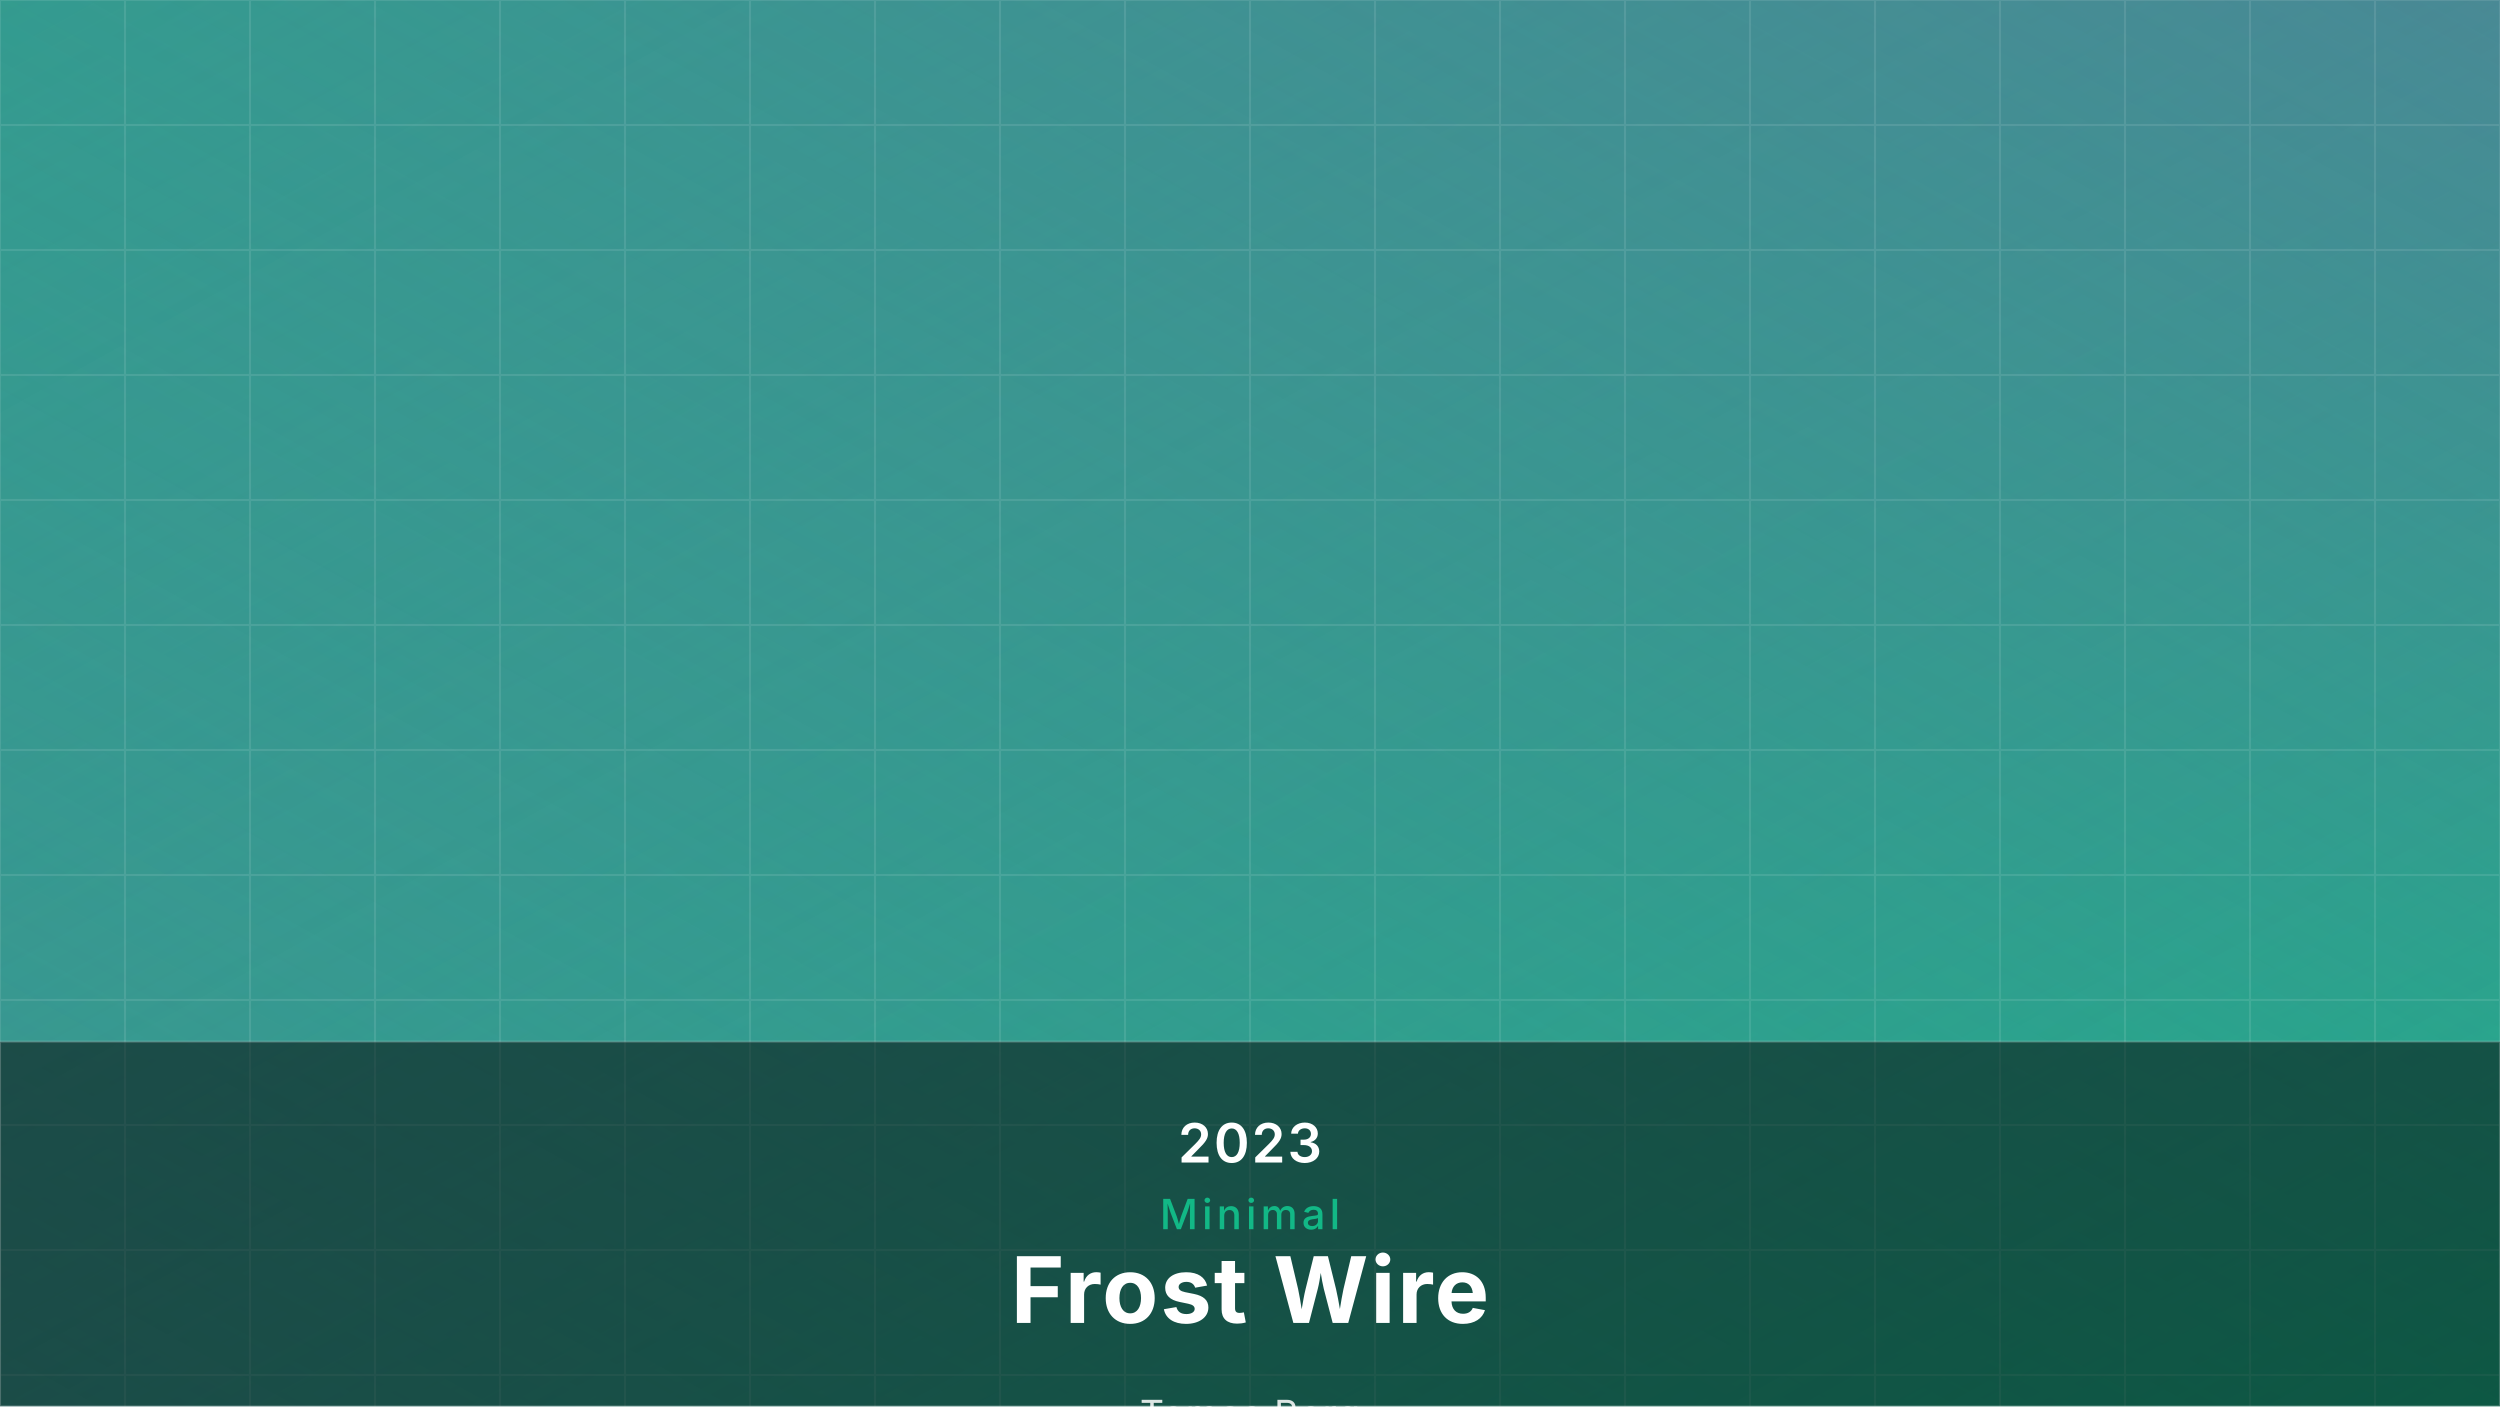
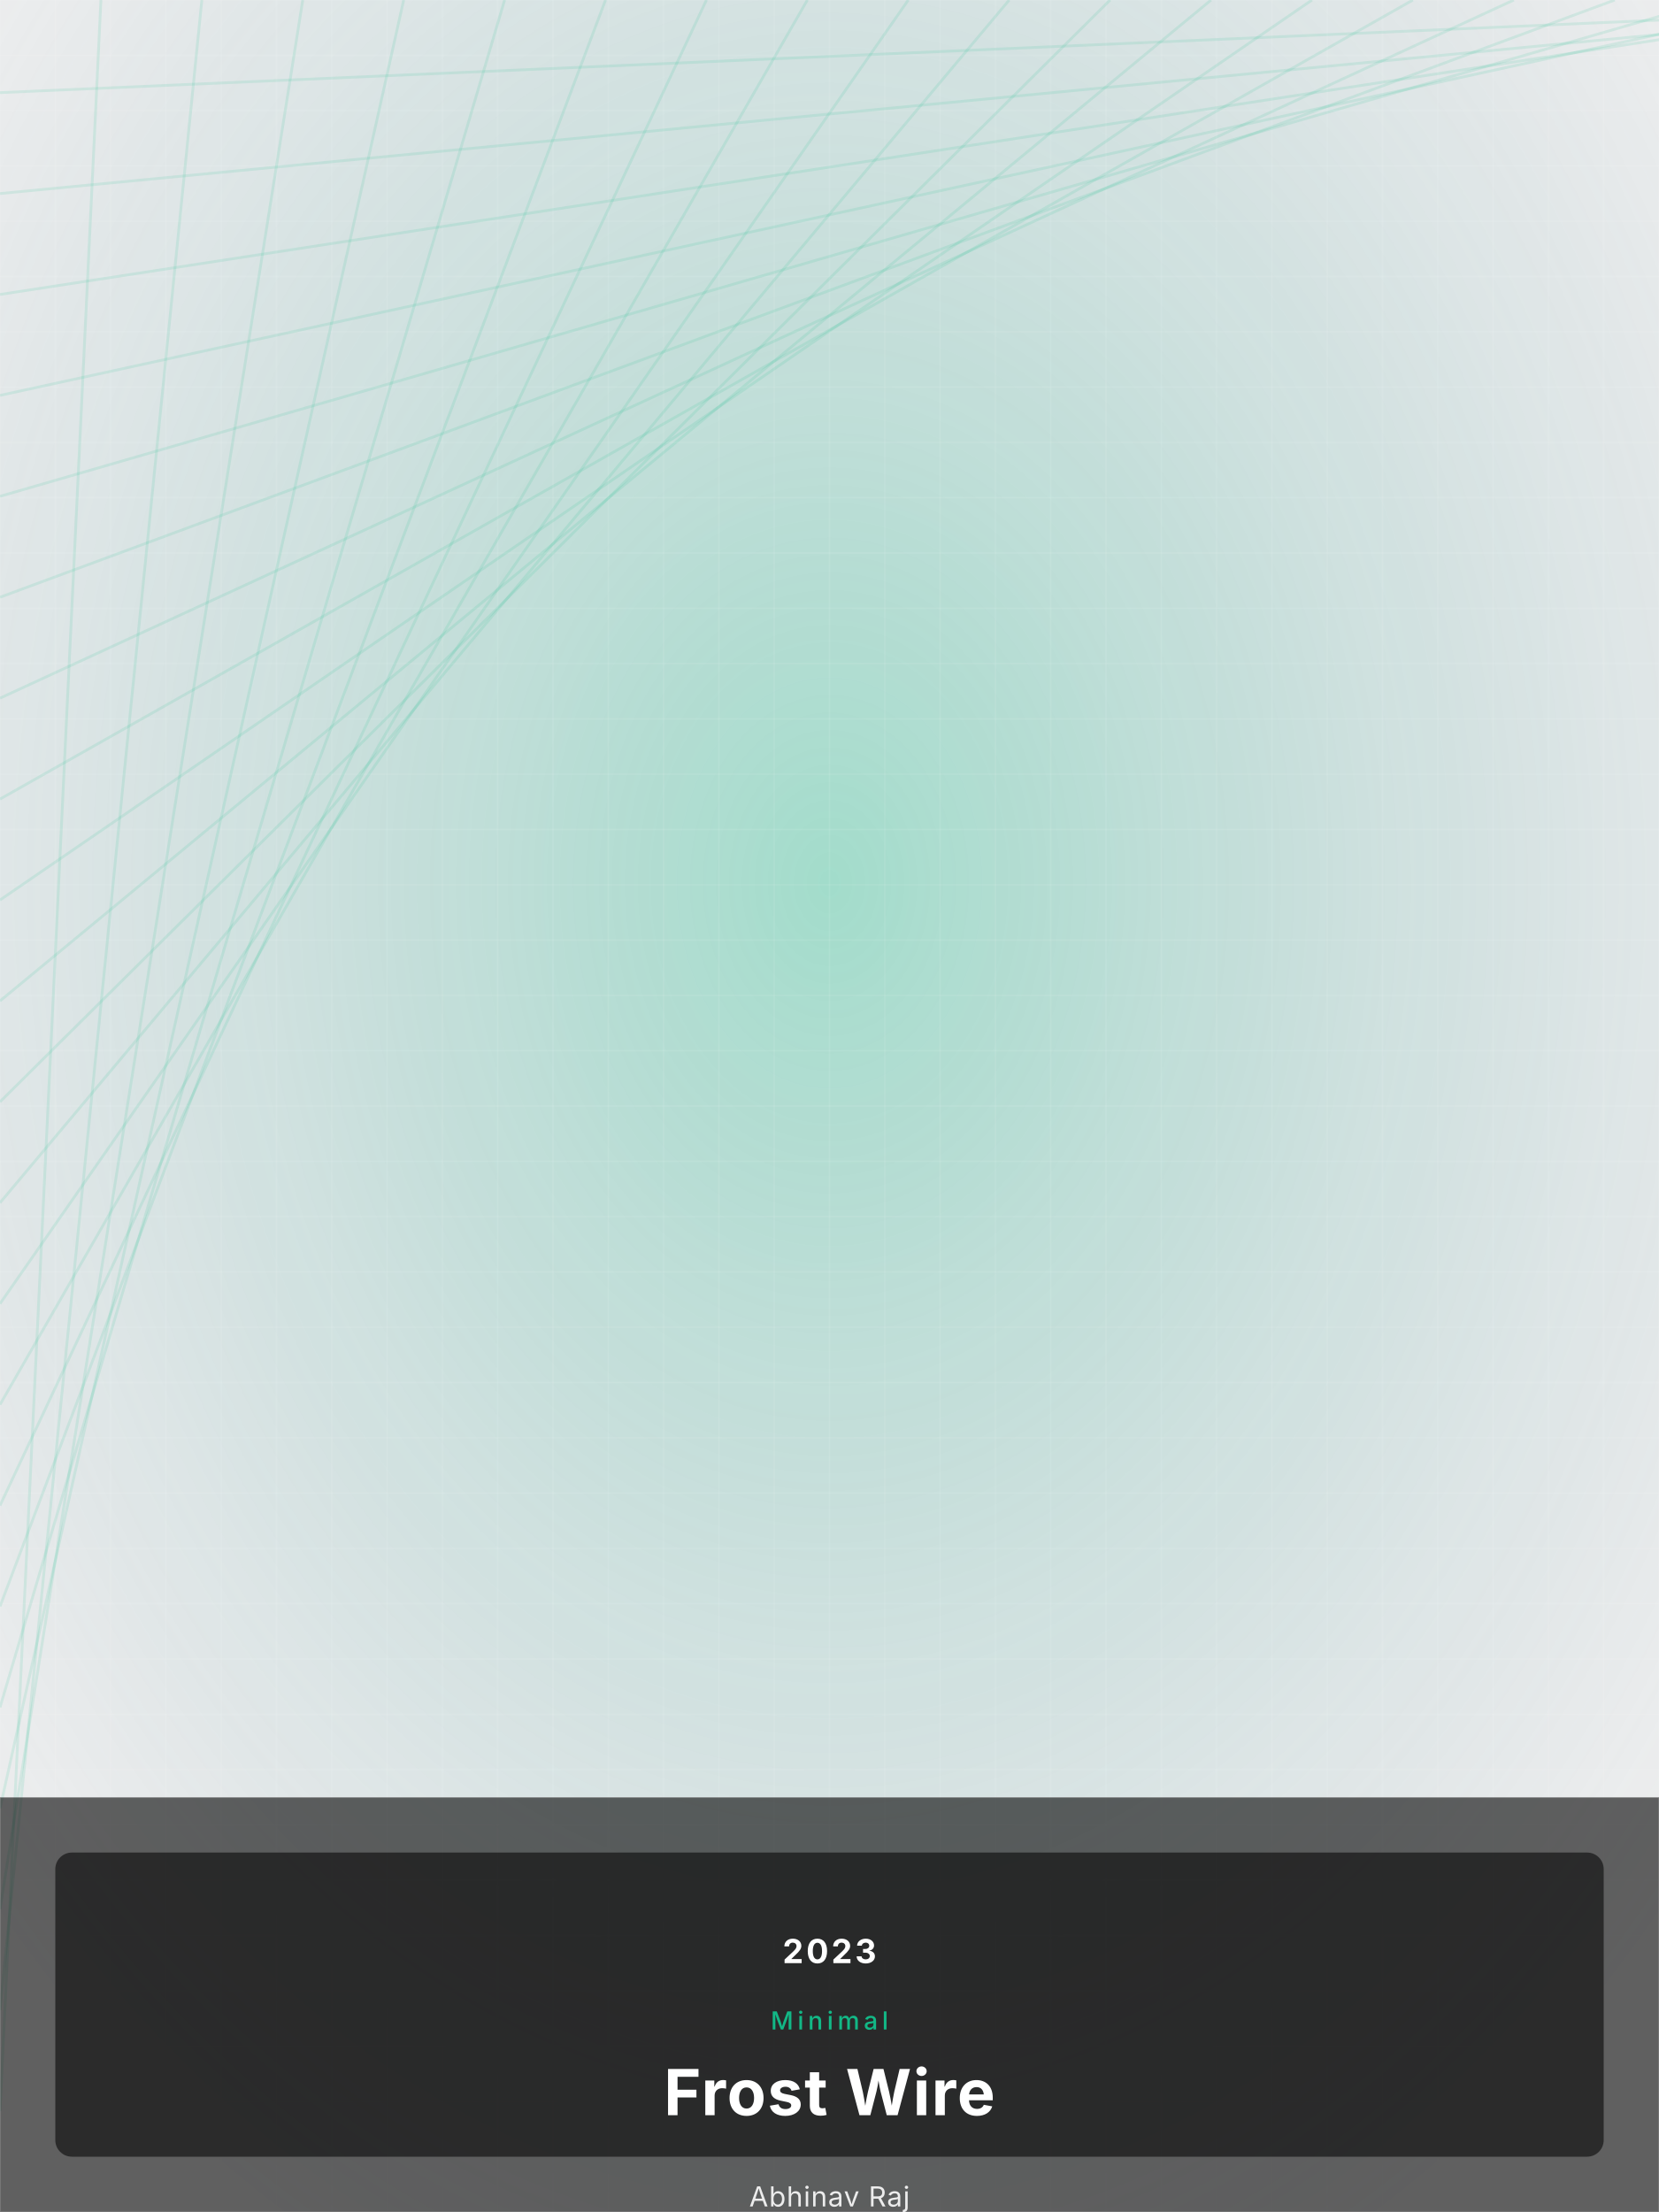
- <svg xmlns="http://www.w3.org/2000/svg" width="1200" height="675" viewBox="0 0 1200 675">
+ <svg xmlns="http://www.w3.org/2000/svg" width="1200" height="1600" viewBox="0 0 1200 1600">
  <defs>
-     <linearGradient id="bg" x1="0" y1="0" x2="1" y2="1">
-       <stop offset="0" stop-color="#5b7a9a" />
-       <stop offset="1" stop-color="#12b886" />
-     </linearGradient>
-     <linearGradient id="glow1" x1="0" y1="0" x2="1" y2="1">
-       <stop offset="0" stop-color="#12b886" stop-opacity="0.55" />
+     <radialGradient id="radial" cx="50%" cy="40%" r="70%">
+       <stop offset="0" stop-color="#12b886" stop-opacity="0.35" />
      <stop offset="1" stop-color="#5b7a9a" stop-opacity="0" />
-     </linearGradient>
-     <linearGradient id="glow2" x1="1" y1="0" x2="0" y2="1">
-       <stop offset="0" stop-color="#5b7a9a" stop-opacity="0.5" />
-       <stop offset="1" stop-color="#12b886" stop-opacity="0" />
-     </linearGradient>
+     </radialGradient>
+     <filter id="blur" x="-30%" y="-30%" width="160%" height="160%">
+       <feGaussianBlur stdDeviation="18" />
+     </filter>
+     <filter id="blur2" x="-30%" y="-30%" width="160%" height="160%">
+       <feGaussianBlur stdDeviation="6" />
+     </filter>
    <clipPath id="clip">
-       <rect x="0" y="0" width="1200" height="675" />
+       <rect x="0" y="0" width="1200" height="1600" />
    </clipPath>
  </defs>
-   <rect width="1200" height="675" fill="url(#bg)" />
-   <rect width="1200" height="675" fill="url(#glow1)" />
-   <rect width="1200" height="675" fill="url(#glow2)" />
-   <g opacity="0.10">
-     <line x1="0" y1="0" x2="0" y2="675" stroke="white" stroke-width="1" />
-     <line x1="60" y1="0" x2="60" y2="675" stroke="white" stroke-width="1" />
-     <line x1="120" y1="0" x2="120" y2="675" stroke="white" stroke-width="1" />
-     <line x1="180" y1="0" x2="180" y2="675" stroke="white" stroke-width="1" />
-     <line x1="240" y1="0" x2="240" y2="675" stroke="white" stroke-width="1" />
-     <line x1="300" y1="0" x2="300" y2="675" stroke="white" stroke-width="1" />
-     <line x1="360" y1="0" x2="360" y2="675" stroke="white" stroke-width="1" />
-     <line x1="420" y1="0" x2="420" y2="675" stroke="white" stroke-width="1" />
-     <line x1="480" y1="0" x2="480" y2="675" stroke="white" stroke-width="1" />
-     <line x1="540" y1="0" x2="540" y2="675" stroke="white" stroke-width="1" />
-     <line x1="600" y1="0" x2="600" y2="675" stroke="white" stroke-width="1" />
-     <line x1="660" y1="0" x2="660" y2="675" stroke="white" stroke-width="1" />
-     <line x1="720" y1="0" x2="720" y2="675" stroke="white" stroke-width="1" />
-     <line x1="780" y1="0" x2="780" y2="675" stroke="white" stroke-width="1" />
-     <line x1="840" y1="0" x2="840" y2="675" stroke="white" stroke-width="1" />
-     <line x1="900" y1="0" x2="900" y2="675" stroke="white" stroke-width="1" />
-     <line x1="960" y1="0" x2="960" y2="675" stroke="white" stroke-width="1" />
-     <line x1="1020" y1="0" x2="1020" y2="675" stroke="white" stroke-width="1" />
-     <line x1="1080" y1="0" x2="1080" y2="675" stroke="white" stroke-width="1" />
-     <line x1="1140" y1="0" x2="1140" y2="675" stroke="white" stroke-width="1" />
-     <line x1="1200" y1="0" x2="1200" y2="675" stroke="white" stroke-width="1" />
-     <line x1="0" y1="0" x2="1200" y2="0" stroke="white" stroke-width="1" />
-     <line x1="0" y1="60" x2="1200" y2="60" stroke="white" stroke-width="1" />
-     <line x1="0" y1="120" x2="1200" y2="120" stroke="white" stroke-width="1" />
-     <line x1="0" y1="180" x2="1200" y2="180" stroke="white" stroke-width="1" />
-     <line x1="0" y1="240" x2="1200" y2="240" stroke="white" stroke-width="1" />
-     <line x1="0" y1="300" x2="1200" y2="300" stroke="white" stroke-width="1" />
-     <line x1="0" y1="360" x2="1200" y2="360" stroke="white" stroke-width="1" />
-     <line x1="0" y1="420" x2="1200" y2="420" stroke="white" stroke-width="1" />
-     <line x1="0" y1="480" x2="1200" y2="480" stroke="white" stroke-width="1" />
-     <line x1="0" y1="540" x2="1200" y2="540" stroke="white" stroke-width="1" />
-     <line x1="0" y1="600" x2="1200" y2="600" stroke="white" stroke-width="1" />
-     <line x1="0" y1="660" x2="1200" y2="660" stroke="white" stroke-width="1" />
+   <rect width="1200" height="1600" fill="url(#bg)" />
+   <rect width="1200" height="1600" fill="url(#radial)" />
+   <rect width="1200" height="1600" fill="url(#glow1)" filter="url(#blur)" opacity="0.55" />
+   <rect width="1200" height="1600" fill="url(#glow2)" filter="url(#blur)" opacity="0.45" />
+   <g>
+     <line x1="0" y1="0" x2="0" y2="1600" stroke="white" stroke-width="1" opacity="0.08" />
+     <line x1="40" y1="0" x2="40" y2="1600" stroke="white" stroke-width="1" opacity="0.08" />
+     <line x1="80" y1="0" x2="80" y2="1600" stroke="white" stroke-width="1" opacity="0.08" />
+     <line x1="120" y1="0" x2="120" y2="1600" stroke="white" stroke-width="1" opacity="0.08" />
+     <line x1="160" y1="0" x2="160" y2="1600" stroke="white" stroke-width="1" opacity="0.08" />
+     <line x1="200" y1="0" x2="200" y2="1600" stroke="white" stroke-width="1" opacity="0.08" />
+     <line x1="240" y1="0" x2="240" y2="1600" stroke="white" stroke-width="1" opacity="0.08" />
+     <line x1="280" y1="0" x2="280" y2="1600" stroke="white" stroke-width="1" opacity="0.08" />
+     <line x1="320" y1="0" x2="320" y2="1600" stroke="white" stroke-width="1" opacity="0.08" />
+     <line x1="360" y1="0" x2="360" y2="1600" stroke="white" stroke-width="1" opacity="0.08" />
+     <line x1="400" y1="0" x2="400" y2="1600" stroke="white" stroke-width="1" opacity="0.08" />
+     <line x1="440" y1="0" x2="440" y2="1600" stroke="white" stroke-width="1" opacity="0.08" />
+     <line x1="480" y1="0" x2="480" y2="1600" stroke="white" stroke-width="1" opacity="0.08" />
+     <line x1="520" y1="0" x2="520" y2="1600" stroke="white" stroke-width="1" opacity="0.08" />
+     <line x1="560" y1="0" x2="560" y2="1600" stroke="white" stroke-width="1" opacity="0.08" />
+     <line x1="600" y1="0" x2="600" y2="1600" stroke="white" stroke-width="1" opacity="0.08" />
+     <line x1="640" y1="0" x2="640" y2="1600" stroke="white" stroke-width="1" opacity="0.08" />
+     <line x1="680" y1="0" x2="680" y2="1600" stroke="white" stroke-width="1" opacity="0.08" />
+     <line x1="720" y1="0" x2="720" y2="1600" stroke="white" stroke-width="1" opacity="0.08" />
+     <line x1="760" y1="0" x2="760" y2="1600" stroke="white" stroke-width="1" opacity="0.08" />
+     <line x1="800" y1="0" x2="800" y2="1600" stroke="white" stroke-width="1" opacity="0.08" />
+     <line x1="840" y1="0" x2="840" y2="1600" stroke="white" stroke-width="1" opacity="0.08" />
+     <line x1="880" y1="0" x2="880" y2="1600" stroke="white" stroke-width="1" opacity="0.08" />
+     <line x1="920" y1="0" x2="920" y2="1600" stroke="white" stroke-width="1" opacity="0.08" />
+     <line x1="960" y1="0" x2="960" y2="1600" stroke="white" stroke-width="1" opacity="0.08" />
+     <line x1="1000" y1="0" x2="1000" y2="1600" stroke="white" stroke-width="1" opacity="0.08" />
+     <line x1="1040" y1="0" x2="1040" y2="1600" stroke="white" stroke-width="1" opacity="0.08" />
+     <line x1="1080" y1="0" x2="1080" y2="1600" stroke="white" stroke-width="1" opacity="0.08" />
+     <line x1="1120" y1="0" x2="1120" y2="1600" stroke="white" stroke-width="1" opacity="0.08" />
+     <line x1="1160" y1="0" x2="1160" y2="1600" stroke="white" stroke-width="1" opacity="0.08" />
+     <line x1="1200" y1="0" x2="1200" y2="1600" stroke="white" stroke-width="1" opacity="0.08" />
+     <line x1="0" y1="0" x2="1200" y2="0" stroke="white" stroke-width="1" opacity="0.08" />
+     <line x1="0" y1="40" x2="1200" y2="40" stroke="white" stroke-width="1" opacity="0.08" />
+     <line x1="0" y1="80" x2="1200" y2="80" stroke="white" stroke-width="1" opacity="0.08" />
+     <line x1="0" y1="120" x2="1200" y2="120" stroke="white" stroke-width="1" opacity="0.08" />
+     <line x1="0" y1="160" x2="1200" y2="160" stroke="white" stroke-width="1" opacity="0.08" />
+     <line x1="0" y1="200" x2="1200" y2="200" stroke="white" stroke-width="1" opacity="0.08" />
+     <line x1="0" y1="240" x2="1200" y2="240" stroke="white" stroke-width="1" opacity="0.08" />
+     <line x1="0" y1="280" x2="1200" y2="280" stroke="white" stroke-width="1" opacity="0.08" />
+     <line x1="0" y1="320" x2="1200" y2="320" stroke="white" stroke-width="1" opacity="0.08" />
+     <line x1="0" y1="360" x2="1200" y2="360" stroke="white" stroke-width="1" opacity="0.08" />
+     <line x1="0" y1="400" x2="1200" y2="400" stroke="white" stroke-width="1" opacity="0.08" />
+     <line x1="0" y1="440" x2="1200" y2="440" stroke="white" stroke-width="1" opacity="0.08" />
+     <line x1="0" y1="480" x2="1200" y2="480" stroke="white" stroke-width="1" opacity="0.08" />
+     <line x1="0" y1="520" x2="1200" y2="520" stroke="white" stroke-width="1" opacity="0.08" />
+     <line x1="0" y1="560" x2="1200" y2="560" stroke="white" stroke-width="1" opacity="0.08" />
+     <line x1="0" y1="600" x2="1200" y2="600" stroke="white" stroke-width="1" opacity="0.08" />
+     <line x1="0" y1="640" x2="1200" y2="640" stroke="white" stroke-width="1" opacity="0.08" />
+     <line x1="0" y1="680" x2="1200" y2="680" stroke="white" stroke-width="1" opacity="0.08" />
+     <line x1="0" y1="720" x2="1200" y2="720" stroke="white" stroke-width="1" opacity="0.08" />
+     <line x1="0" y1="760" x2="1200" y2="760" stroke="white" stroke-width="1" opacity="0.08" />
+     <line x1="0" y1="800" x2="1200" y2="800" stroke="white" stroke-width="1" opacity="0.08" />
+     <line x1="0" y1="840" x2="1200" y2="840" stroke="white" stroke-width="1" opacity="0.08" />
+     <line x1="0" y1="880" x2="1200" y2="880" stroke="white" stroke-width="1" opacity="0.08" />
+     <line x1="0" y1="920" x2="1200" y2="920" stroke="white" stroke-width="1" opacity="0.08" />
+     <line x1="0" y1="960" x2="1200" y2="960" stroke="white" stroke-width="1" opacity="0.08" />
+     <line x1="0" y1="1000" x2="1200" y2="1000" stroke="white" stroke-width="1" opacity="0.08" />
+     <line x1="0" y1="1040" x2="1200" y2="1040" stroke="white" stroke-width="1" opacity="0.08" />
+     <line x1="0" y1="1080" x2="1200" y2="1080" stroke="white" stroke-width="1" opacity="0.08" />
+     <line x1="0" y1="1120" x2="1200" y2="1120" stroke="white" stroke-width="1" opacity="0.08" />
+     <line x1="0" y1="1160" x2="1200" y2="1160" stroke="white" stroke-width="1" opacity="0.08" />
+     <line x1="0" y1="1200" x2="1200" y2="1200" stroke="white" stroke-width="1" opacity="0.08" />
+     <line x1="0" y1="1240" x2="1200" y2="1240" stroke="white" stroke-width="1" opacity="0.08" />
+     <line x1="0" y1="1280" x2="1200" y2="1280" stroke="white" stroke-width="1" opacity="0.08" />
+     <line x1="0" y1="1320" x2="1200" y2="1320" stroke="white" stroke-width="1" opacity="0.08" />
+     <line x1="0" y1="1360" x2="1200" y2="1360" stroke="white" stroke-width="1" opacity="0.08" />
+     <line x1="0" y1="1400" x2="1200" y2="1400" stroke="white" stroke-width="1" opacity="0.08" />
+     <line x1="0" y1="1440" x2="1200" y2="1440" stroke="white" stroke-width="1" opacity="0.08" />
+     <line x1="0" y1="1480" x2="1200" y2="1480" stroke="white" stroke-width="1" opacity="0.08" />
+     <line x1="0" y1="1520" x2="1200" y2="1520" stroke="white" stroke-width="1" opacity="0.08" />
+     <line x1="0" y1="1560" x2="1200" y2="1560" stroke="white" stroke-width="1" opacity="0.08" />
+     <line x1="0" y1="1600" x2="1200" y2="1600" stroke="white" stroke-width="1" opacity="0.08" />
  </g>
-   <rect x="0" y="500" width="1200" height="175" fill="rgba(0,0,0,0.5)" />
-   <rect x="0" y="500" width="1200" height="175" fill="none" stroke="rgba(255,255,255,0.18)" stroke-width="1" />
-   <text x="600" y="558" text-anchor="middle" font-family="Inter, Arial, sans-serif" font-size="26" font-weight="600" fill="white" letter-spacing="1">2023</text>
-   <text x="600" y="590" text-anchor="middle" font-family="Space Grotesk, Inter, Arial, sans-serif" font-size="20" font-weight="500" fill="#12b886" letter-spacing="2" text-transform="uppercase">Minimal</text>
-   <text x="600" y="635" text-anchor="middle" font-family="Space Grotesk, Inter, Arial, sans-serif" font-size="44" font-weight="700" fill="white" letter-spacing="1">Frost Wire</text>
-   <text x="600" y="685" text-anchor="middle" font-family="Inter, Arial, sans-serif" font-size="18" font-weight="400" fill="rgba(255,255,255,0.85)" letter-spacing="0.5">Tomas Berg</text>
+   <g>
+     <line x1="73" y1="0" x2="0" y2="1527" stroke="#12b886" stroke-width="2" opacity="0.12" />
+     <line x1="146" y1="0" x2="0" y2="1454" stroke="#12b886" stroke-width="2" opacity="0.12" />
+     <line x1="219" y1="0" x2="0" y2="1381" stroke="#12b886" stroke-width="2" opacity="0.12" />
+     <line x1="292" y1="0" x2="0" y2="1308" stroke="#12b886" stroke-width="2" opacity="0.12" />
+     <line x1="365" y1="0" x2="0" y2="1235" stroke="#12b886" stroke-width="2" opacity="0.12" />
+     <line x1="438" y1="0" x2="0" y2="1162" stroke="#12b886" stroke-width="2" opacity="0.12" />
+     <line x1="511" y1="0" x2="0" y2="1089" stroke="#12b886" stroke-width="2" opacity="0.12" />
+     <line x1="584" y1="0" x2="0" y2="1016" stroke="#12b886" stroke-width="2" opacity="0.12" />
+     <line x1="657" y1="0" x2="0" y2="943" stroke="#12b886" stroke-width="2" opacity="0.12" />
+     <line x1="730" y1="0" x2="0" y2="870" stroke="#12b886" stroke-width="2" opacity="0.12" />
+     <line x1="803" y1="0" x2="0" y2="797" stroke="#12b886" stroke-width="2" opacity="0.12" />
+     <line x1="876" y1="0" x2="0" y2="724" stroke="#12b886" stroke-width="2" opacity="0.12" />
+     <line x1="949" y1="0" x2="0" y2="651" stroke="#12b886" stroke-width="2" opacity="0.12" />
+     <line x1="1022" y1="0" x2="0" y2="578" stroke="#12b886" stroke-width="2" opacity="0.12" />
+     <line x1="1095" y1="0" x2="0" y2="505" stroke="#12b886" stroke-width="2" opacity="0.12" />
+     <line x1="1168" y1="0" x2="0" y2="432" stroke="#12b886" stroke-width="2" opacity="0.12" />
+     <line x1="1241" y1="0" x2="0" y2="359" stroke="#12b886" stroke-width="2" opacity="0.12" />
+     <line x1="1314" y1="0" x2="0" y2="286" stroke="#12b886" stroke-width="2" opacity="0.12" />
+     <line x1="1387" y1="0" x2="0" y2="213" stroke="#12b886" stroke-width="2" opacity="0.12" />
+     <line x1="1460" y1="0" x2="0" y2="140" stroke="#12b886" stroke-width="2" opacity="0.12" />
+     <line x1="1533" y1="0" x2="0" y2="67" stroke="#12b886" stroke-width="2" opacity="0.12" />
+   </g>
+   <rect x="0" y="1300" width="1200" height="300" fill="rgba(0,0,0,0.6)" />
+   <rect x="0" y="1300" width="1200" height="300" fill="none" stroke="rgba(255,255,255,0.18)" stroke-width="1" />
+   <rect x="40" y="1340" width="1120" height="220" rx="12" fill="#000" opacity="0.55" />
+   <text x="600" y="1420" text-anchor="middle" font-family="Space Grotesk, Inter, Arial, sans-serif" font-size="24" font-weight="700" fill="white" letter-spacing="2">2023</text>
+   <text x="600" y="1468" text-anchor="middle" font-family="Space Grotesk, Inter, Arial, sans-serif" font-size="18" font-weight="500" fill="#12b886" letter-spacing="3" text-transform="uppercase">Minimal</text>
+   <text x="600" y="1530" text-anchor="middle" font-family="Space Grotesk, Inter, Arial, sans-serif" font-size="46" font-weight="700" fill="white" letter-spacing="1">Frost Wire</text>
+   <text x="600" y="1596" text-anchor="middle" font-family="Inter, Arial, sans-serif" font-size="20" font-weight="400" fill="rgba(255,255,255,0.88)" letter-spacing="0.5">Abhinav Raj</text>
</svg>
